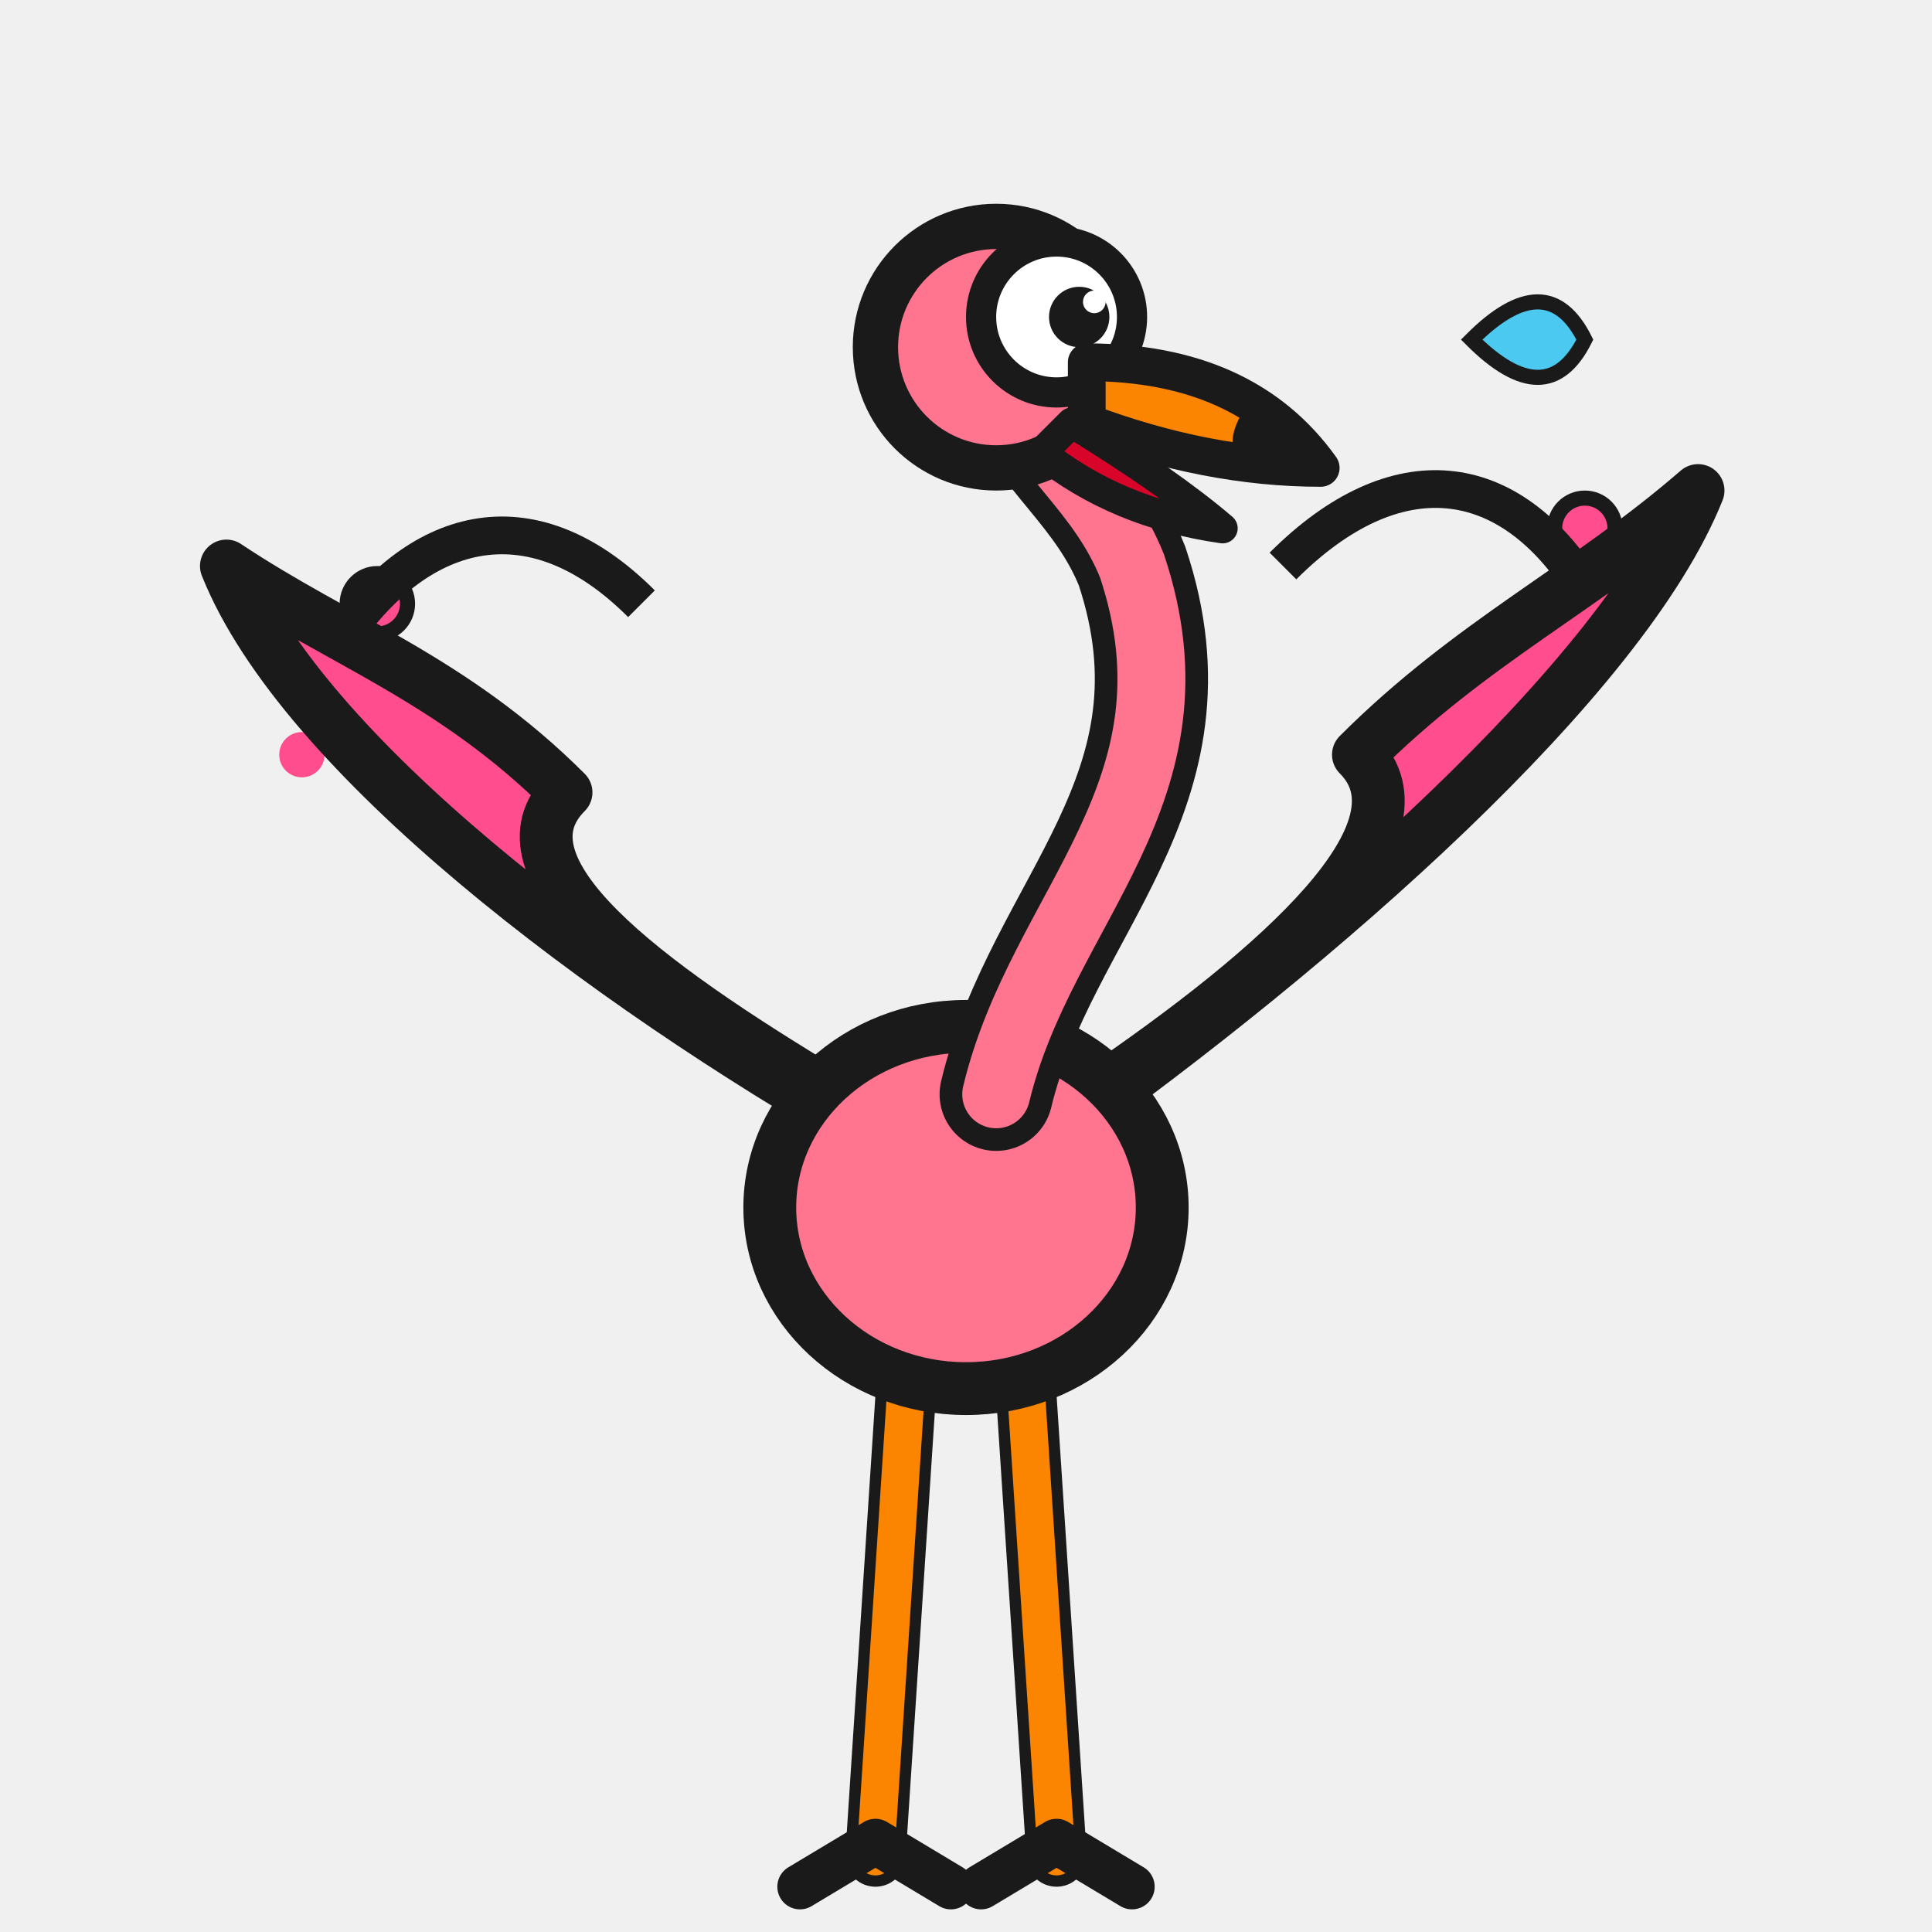
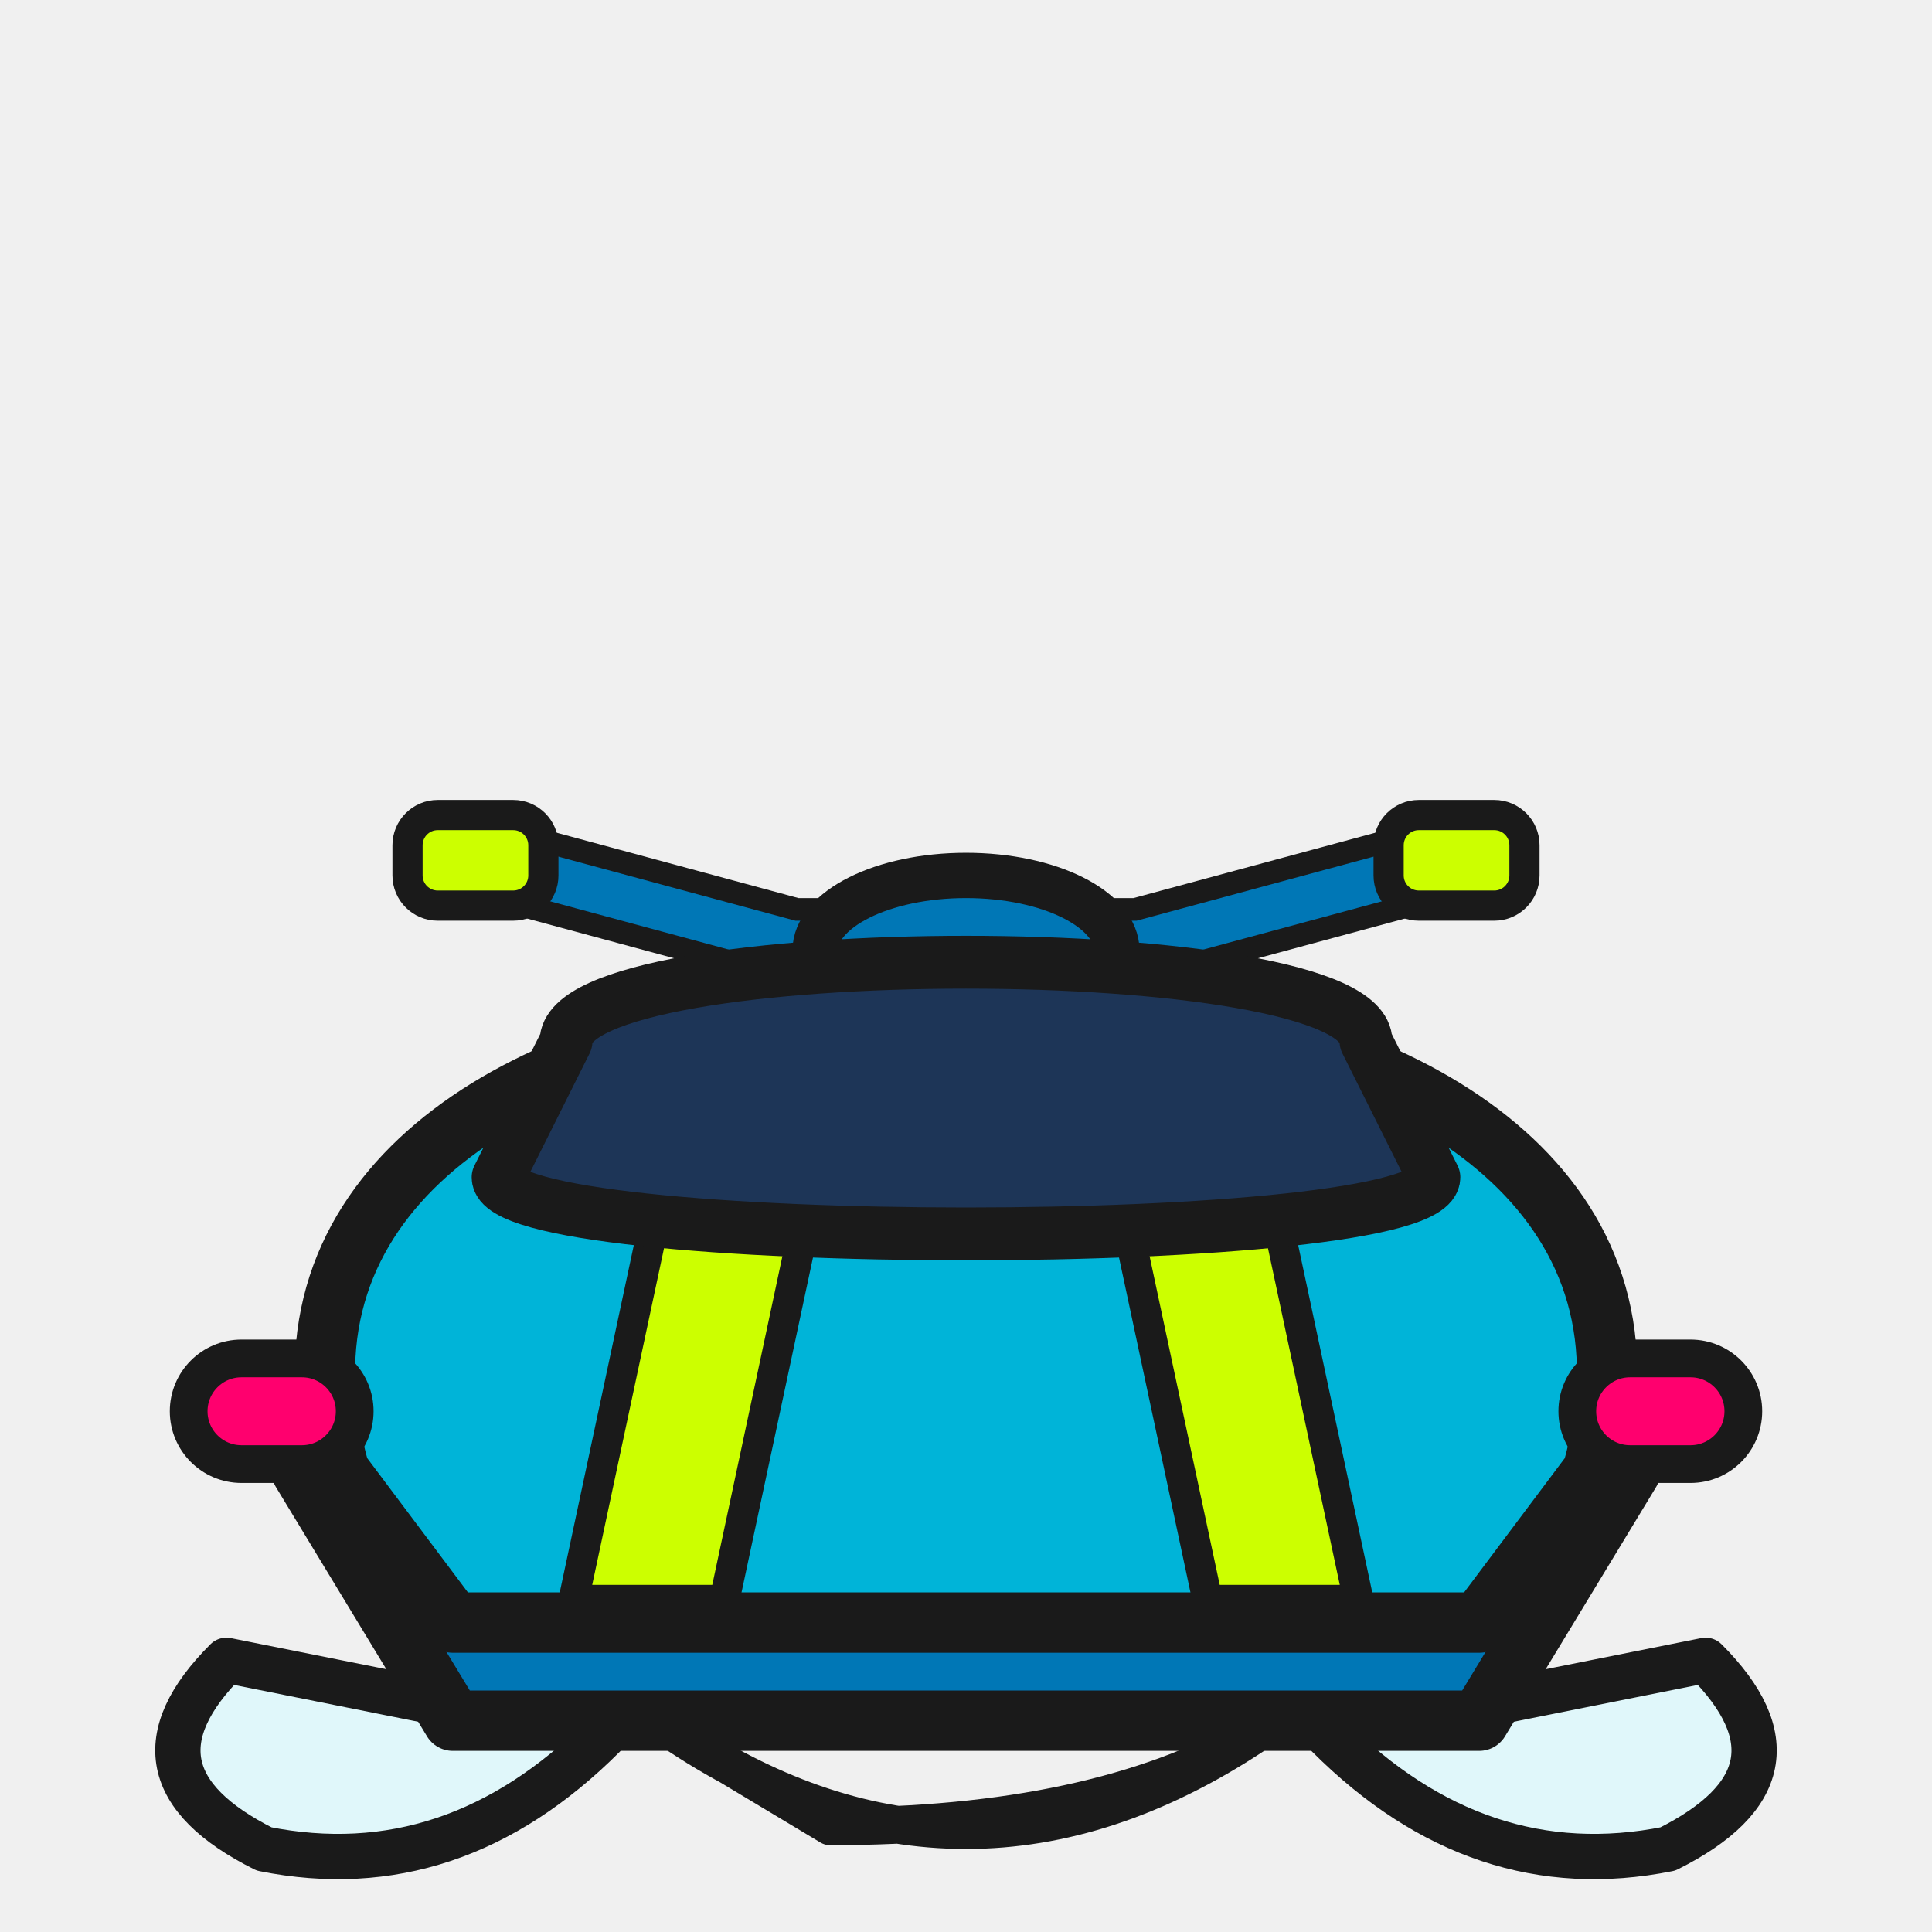
<svg xmlns="http://www.w3.org/2000/svg" viewBox="0 0 256 256" width="256" height="256">
-   <circle cx="50" cy="80" r="4" fill="#FF4D8D" stroke="#1A1A1A" stroke-width="2" />
-   <circle cx="40" cy="100" r="3" fill="#FF4D8D" />
-   <circle cx="210" cy="70" r="4" fill="#FF4D8D" stroke="#1A1A1A" stroke-width="2" />
-   <path d="M195 45 Q205 35 210 45 Q205 55 195 45 Z" fill="#4CC9F0" stroke="#1A1A1A" stroke-width="2" />
-   <line x1="120" y1="185" x2="116" y2="246" stroke="#1A1A1A" stroke-width="8" stroke-linecap="round" />
-   <line x1="120" y1="185" x2="116" y2="246" stroke="#FB8500" stroke-width="5" stroke-linecap="round" />
-   <line x1="136" y1="185" x2="140" y2="246" stroke="#1A1A1A" stroke-width="8" stroke-linecap="round" />
-   <line x1="136" y1="185" x2="140" y2="246" stroke="#FB8500" stroke-width="5" stroke-linecap="round" />
-   <path d="M106 250 L116 244 L126 250" fill="none" stroke="#1A1A1A" stroke-width="6" stroke-linecap="round" stroke-linejoin="round" />
-   <path d="M130 250 L140 244 L150 250" fill="none" stroke="#1A1A1A" stroke-width="6" stroke-linecap="round" stroke-linejoin="round" />
-   <path d="M 115 150             C 80 130, 40 100, 30 75             C 45 85, 60 90, 75 105             C 65 115, 85 130, 110 145 Z" fill="#FF4D8D" stroke="#1A1A1A" stroke-width="7" stroke-linejoin="round" />
-   <path d="M 45 85 C 55 70, 70 65, 85 80" fill="none" stroke="#1A1A1A" stroke-width="5" />
-   <path d="M 140 150             C 175 125, 215 90, 225 65             C 210 78, 195 85, 180 100             C 190 110, 170 128, 145 145 Z" fill="#FF4D8D" stroke="#1A1A1A" stroke-width="7" stroke-linejoin="round" />
-   <path d="M 210 78 C 200 62, 185 60, 170 75" fill="none" stroke="#1A1A1A" stroke-width="5" />
-   <ellipse cx="128" cy="160" rx="26" ry="24" fill="#FF758F" stroke="#1A1A1A" stroke-width="7" />
-   <path d="M 132 145             C 138 120, 160 105, 150 75             C 146 65, 138 60, 135 52" fill="none" stroke="#1A1A1A" stroke-width="15" stroke-linecap="round" />
-   <path d="M 132 145             C 138 120, 160 105, 150 75             C 146 65, 138 60, 135 52" fill="none" stroke="#FF758F" stroke-width="9" stroke-linecap="round" />
-   <circle cx="132" cy="46" r="16" fill="#FF758F" stroke="#1A1A1A" stroke-width="6" />
-   <circle cx="140" cy="42" r="10" fill="#FFFFFF" stroke="#1A1A1A" stroke-width="4" />
-   <circle cx="143" cy="42" r="4" fill="#1A1A1A" />
-   <circle cx="145" cy="40" r="1.5" fill="#FFFFFF" />
-   <path d="M 144 48 Q 165 48 175 62 Q 160 62 144 56 Z" fill="#FB8500" stroke="#1A1A1A" stroke-width="5" stroke-linejoin="round" />
-   <path d="M 165 54 Q 175 62 170 62 Q 160 62 165 54 Z" fill="#1A1A1A" />
-   <path d="M 142 56 Q 155 64 162 70 Q 148 68 138 60 Z" fill="#D90429" stroke="#1A1A1A" stroke-width="4" stroke-linejoin="round" />
+   <path d="M 30 220 Q 15 235 35 245 Q 60 250 80 230 Z" fill="#E0F7FA" stroke="#1A1A1A" stroke-width="6" stroke-linejoin="round" />
+   <path d="M 226 220 Q 241 235 221 245 Q 196 250 176 230 Z" fill="#E0F7FA" stroke="#1A1A1A" stroke-width="6" stroke-linejoin="round" />
+   <path d="M 90 230 Q 128 255 166 230 Q 145 242 110 242 Z" fill="#FFFFFF" stroke="#1A1A1A" stroke-width="5" stroke-linejoin="round" />
+   <path d="M 40 195 L 60 228 L 196 228 L 216 195 Z" fill="#0077B6" stroke="#1A1A1A" stroke-width="8" stroke-linejoin="round" />
+   <path d="M 45 195             C 35 160, 65 140, 100 135             L 156 135             C 191 140, 221 160, 211 195             L 196 215 L 60 215 Z" fill="#00B4D8" stroke="#1A1A1A" stroke-width="8" stroke-linejoin="round" />
+   <polygon points="92,137 112,137 96,212 76,212" fill="#CCFF00" stroke="#1A1A1A" stroke-width="4" stroke-linejoin="round" />
+   <polygon points="144,137 164,137 180,212 160,212" fill="#CCFF00" stroke="#1A1A1A" stroke-width="4" stroke-linejoin="round" />
+   <rect x="25" y="180" width="22" height="14" rx="7" fill="#FF006E" stroke="#1A1A1A" stroke-width="5" />
+   <rect x="209" y="180" width="22" height="14" rx="7" fill="#FF006E" stroke="#1A1A1A" stroke-width="5" />
+   <path d="M 68 115 L 105 125 L 151 125 L 188 115" fill="none" stroke="#1A1A1A" stroke-width="12" stroke-linecap="round" stroke-linejoin="round" />
+   <path d="M 68 115 L 105 125 L 151 125 L 188 115" fill="none" stroke="#0077B6" stroke-width="6" stroke-linecap="round" stroke-linejoin="round" />
+   <rect x="54" y="108" width="18" height="12" rx="4" fill="#CCFF00" stroke="#1A1A1A" stroke-width="4" />
+   <rect x="184" y="108" width="18" height="12" rx="4" fill="#CCFF00" stroke="#1A1A1A" stroke-width="4" />
+   <ellipse cx="128" cy="126" rx="20" ry="10" fill="#0077B6" stroke="#1A1A1A" stroke-width="6" />
+   <path d="M 75 138 C 75 124, 181 124, 181 138 L 190 156 C 190 166, 66 166, 66 156 Z" fill="#1D3557" stroke="#1A1A1A" stroke-width="7" stroke-linejoin="round" />
</svg>
